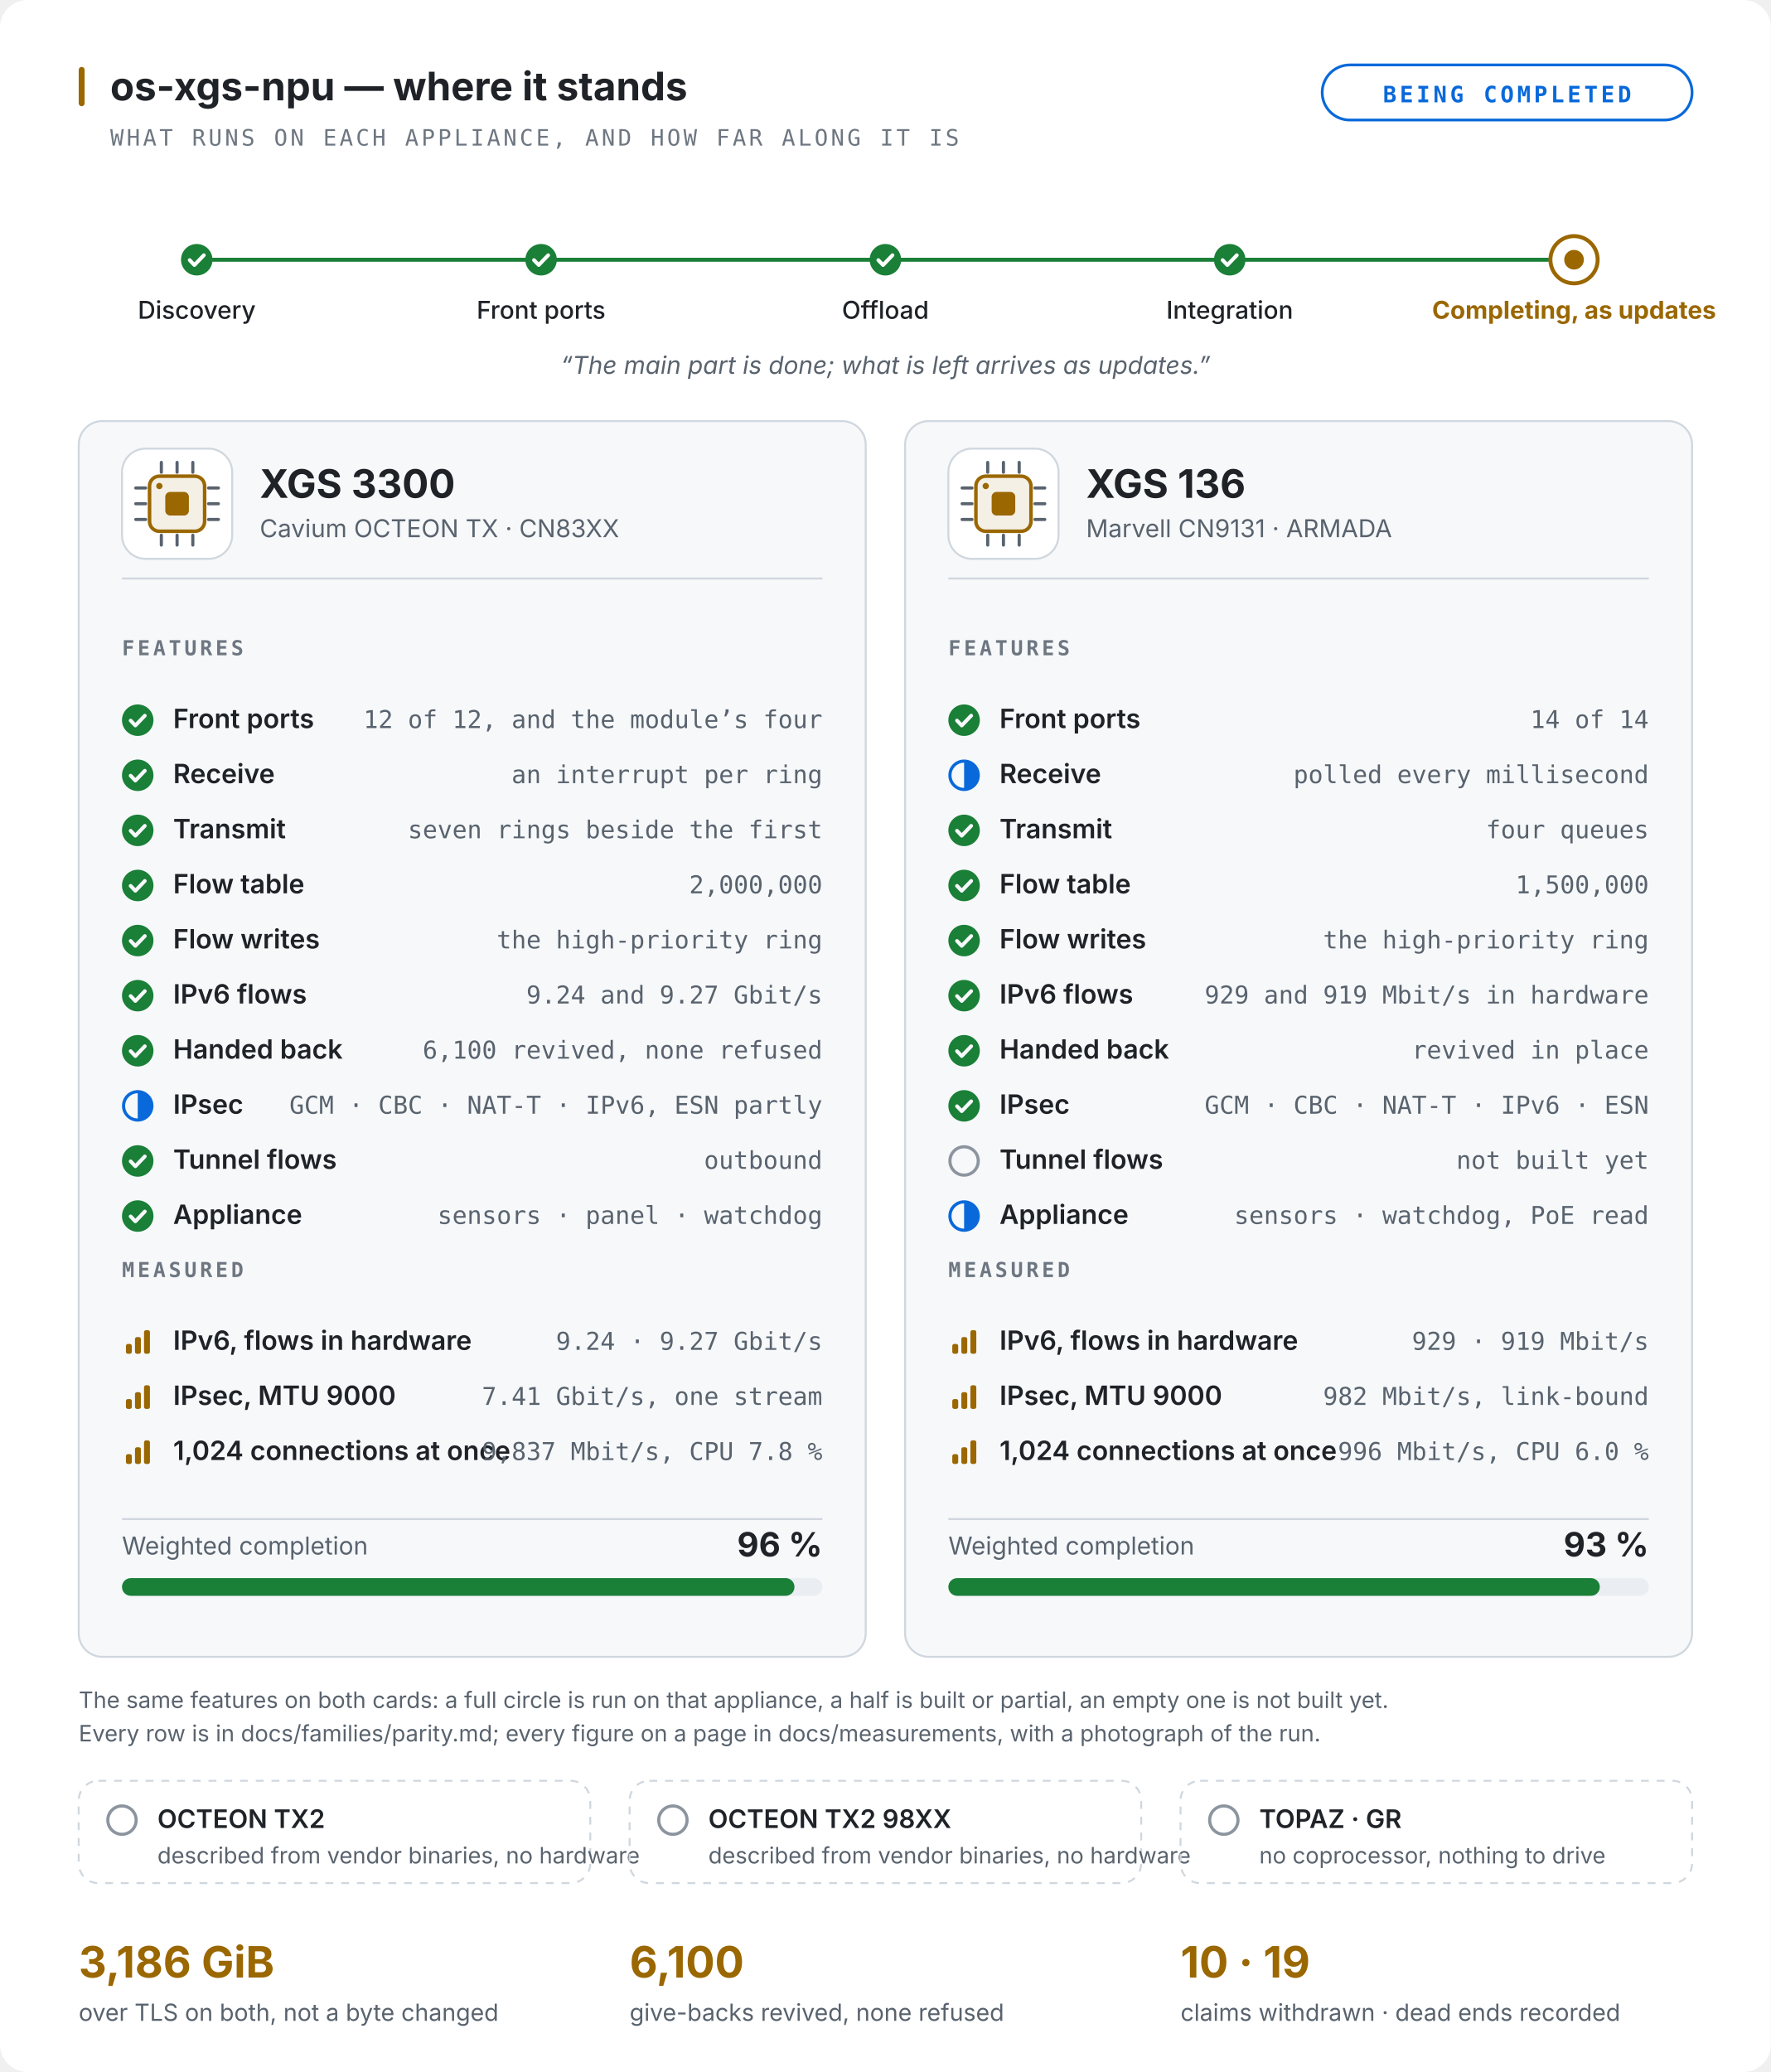
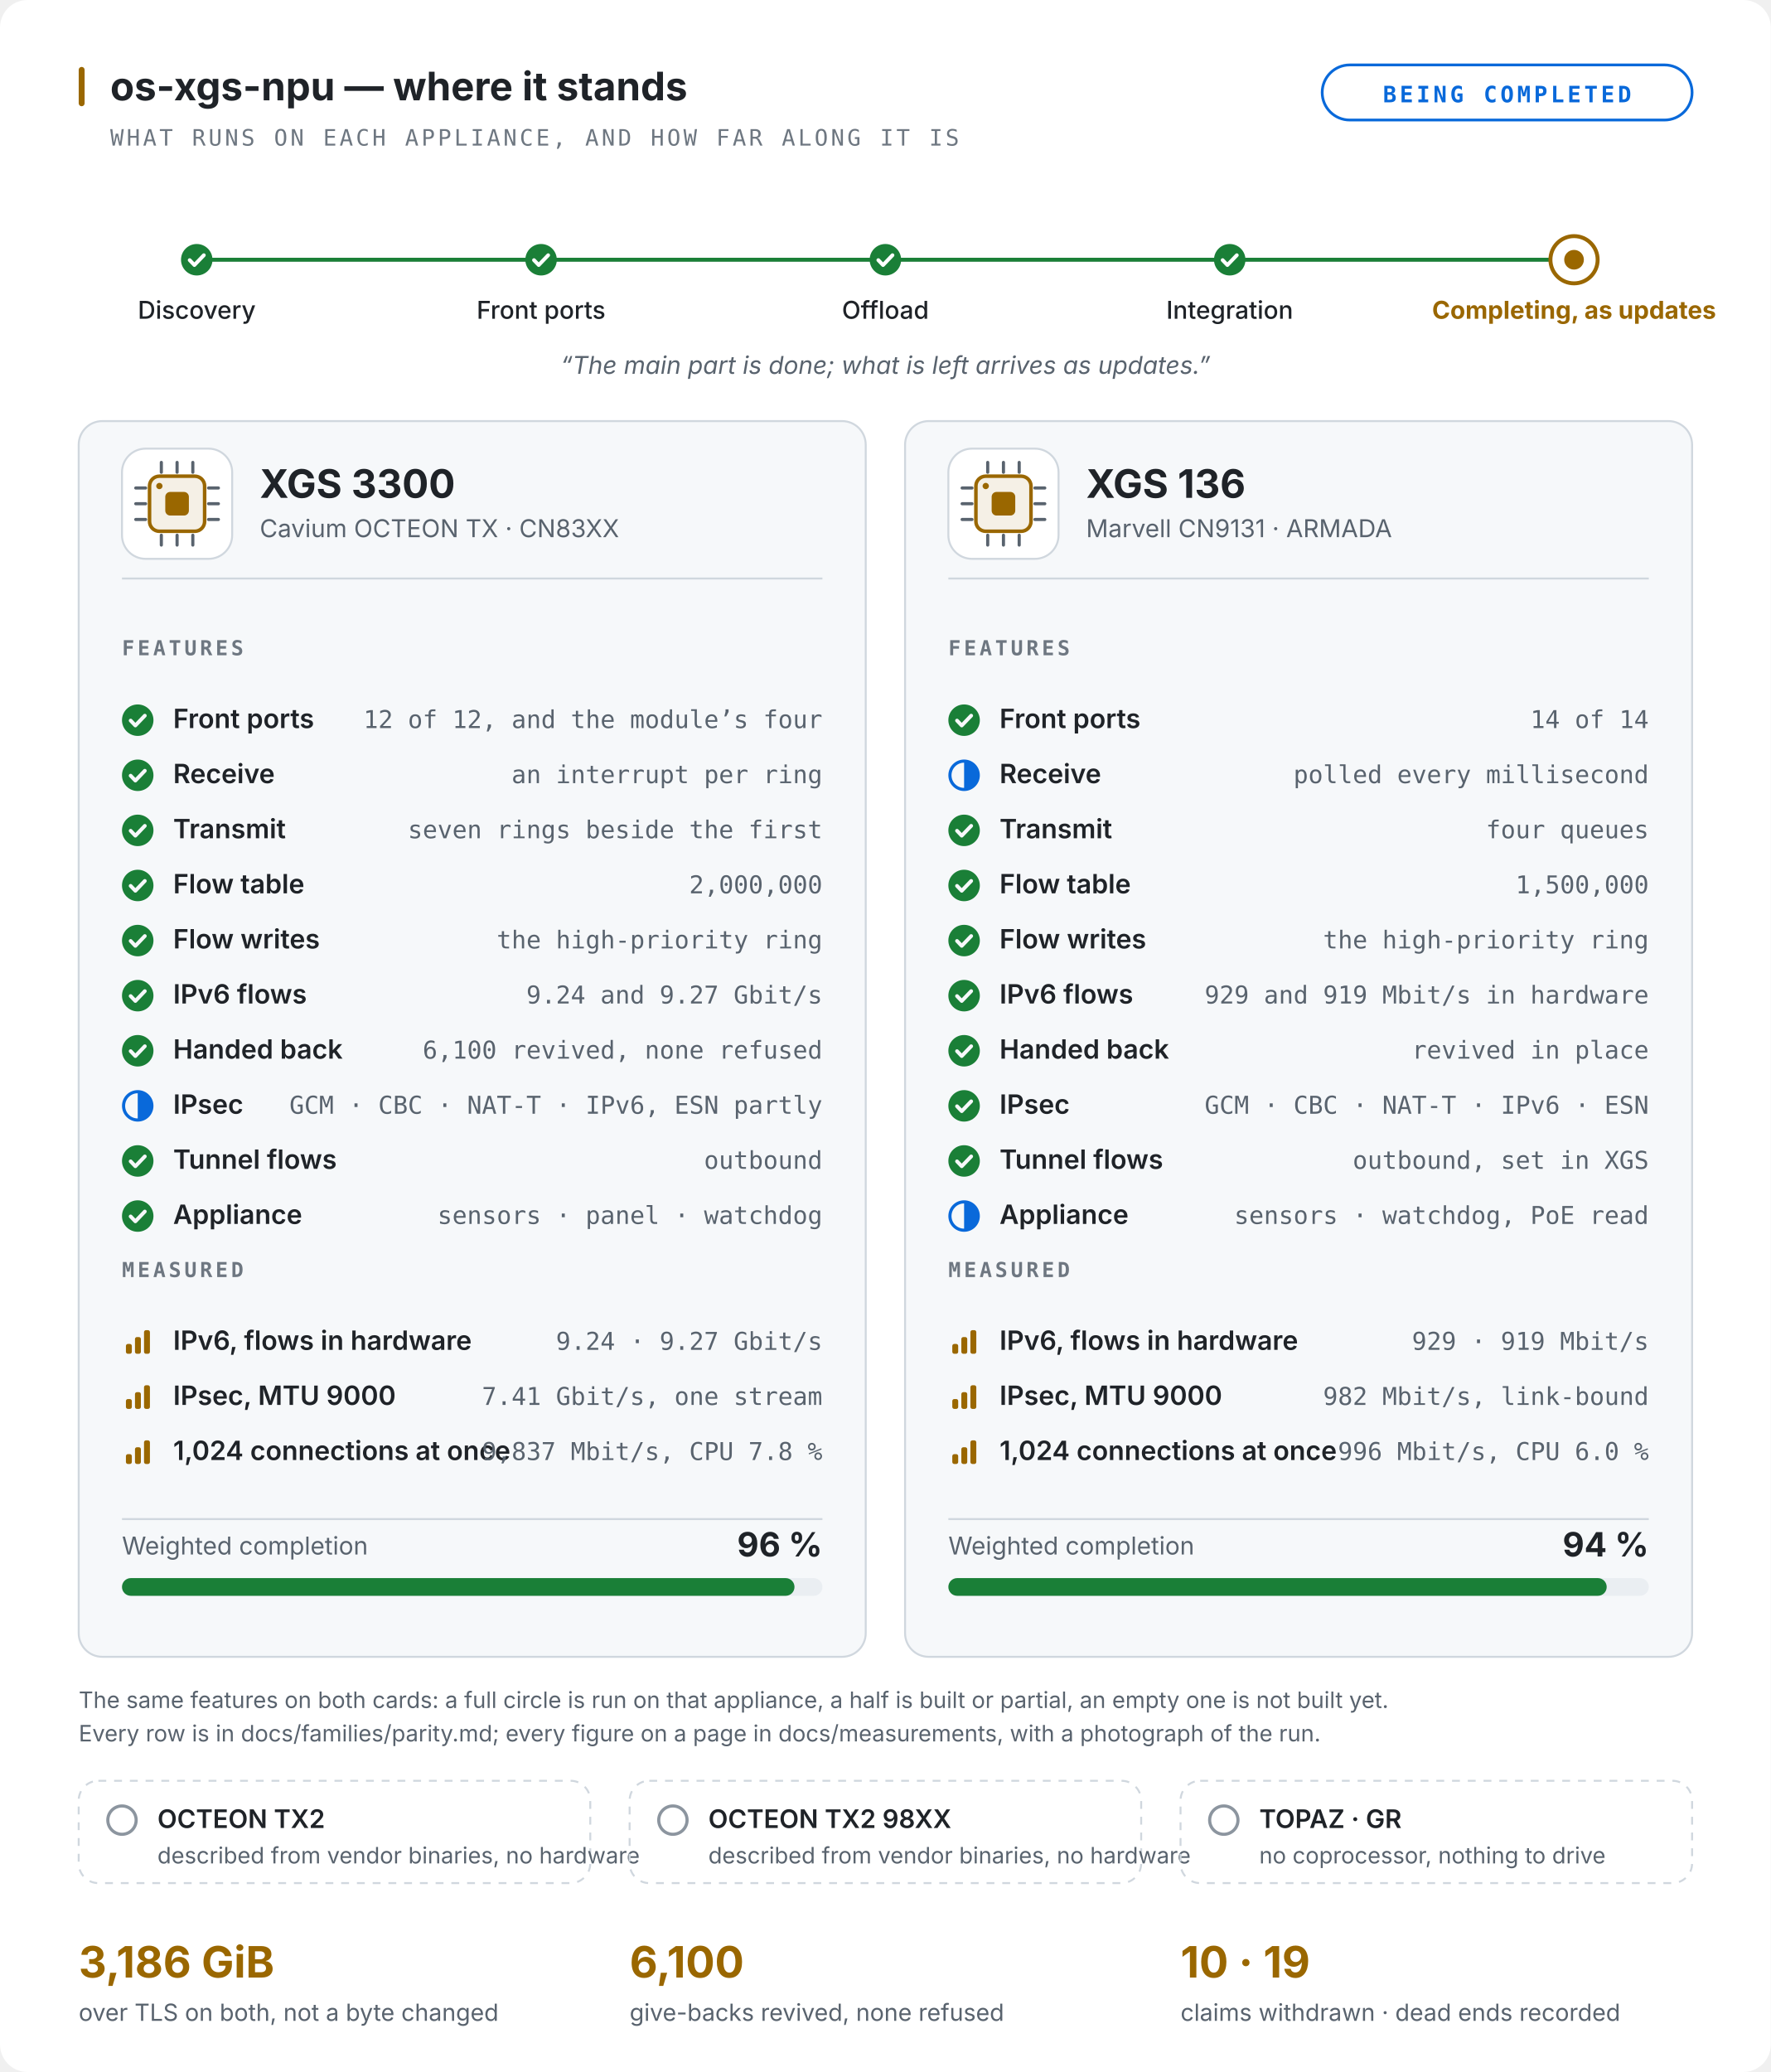
- <svg xmlns="http://www.w3.org/2000/svg" viewBox="0 0 900 1053" width="900" height="1053" role="img" aria-label="os-xgs-npu status. Stage: discovery, front ports, offload and integration done, the work-in-progress notice lifted; what is left being completed as updates. XGS 3300, Cavium OCTEON TX and CN83XX: Front ports: 12 of 12, and the module's four; Receive: an interrupt per ring; Transmit: seven rings beside the first; Flow table: 2,000,000; Flow writes: the high-priority ring; IPv6 flows: 9.24 and 9.27 Gbit/s; Handed back: 6,100 revived, none refused; IPsec: GCM and CBC and NAT-T and IPv6, ESN partly; Tunnel flows: outbound; Appliance: sensors and panel and watchdog; IPv6, flows in hardware: 9.24 and 9.27 Gbit/s; IPsec, MTU 9000: 7.41 Gbit/s, one stream; 1,024 connections at once: 9,837 Mbit/s, CPU 7.8 %; weighted completion 96 per cent. XGS 136, Marvell CN9131 and ARMADA: Front ports: 14 of 14; Receive: polled every millisecond; Transmit: four queues; Flow table: 1,500,000; Flow writes: the high-priority ring; IPv6 flows: 929 and 919 Mbit/s in hardware; Handed back: revived in place; IPsec: GCM and CBC and NAT-T and IPv6 and ESN; Tunnel flows: not built yet; Appliance: sensors and watchdog, PoE read; IPv6, flows in hardware: 929 and 919 Mbit/s; IPsec, MTU 9000: 982 Mbit/s, link-bound; 1,024 connections at once: 996 Mbit/s, CPU 6.0 %; weighted completion 93 per cent. OCTEON TX2 and TX2 98XX described only; TOPAZ and GR have no coprocessor. 3,186 GiB over TLS on both, not a byte changed; 6,100 give-backs revived, none refused; 10 and 19 claims withdrawn and dead ends recorded.">
+ <svg xmlns="http://www.w3.org/2000/svg" viewBox="0 0 900 1053" width="900" height="1053" role="img" aria-label="os-xgs-npu status. Stage: discovery, front ports, offload and integration done, the work-in-progress notice lifted; what is left being completed as updates. XGS 3300, Cavium OCTEON TX and CN83XX: Front ports: 12 of 12, and the module's four; Receive: an interrupt per ring; Transmit: seven rings beside the first; Flow table: 2,000,000; Flow writes: the high-priority ring; IPv6 flows: 9.24 and 9.27 Gbit/s; Handed back: 6,100 revived, none refused; IPsec: GCM and CBC and NAT-T and IPv6, ESN partly; Tunnel flows: outbound; Appliance: sensors and panel and watchdog; IPv6, flows in hardware: 9.24 and 9.27 Gbit/s; IPsec, MTU 9000: 7.41 Gbit/s, one stream; 1,024 connections at once: 9,837 Mbit/s, CPU 7.8 %; weighted completion 96 per cent. XGS 136, Marvell CN9131 and ARMADA: Front ports: 14 of 14; Receive: polled every millisecond; Transmit: four queues; Flow table: 1,500,000; Flow writes: the high-priority ring; IPv6 flows: 929 and 919 Mbit/s in hardware; Handed back: revived in place; IPsec: GCM and CBC and NAT-T and IPv6 and ESN; Tunnel flows: outbound, set in XGS; Appliance: sensors and watchdog, PoE read; IPv6, flows in hardware: 929 and 919 Mbit/s; IPsec, MTU 9000: 982 Mbit/s, link-bound; 1,024 connections at once: 996 Mbit/s, CPU 6.0 %; weighted completion 94 per cent. OCTEON TX2 and TX2 98XX described only; TOPAZ and GR have no coprocessor. 3,186 GiB over TLS on both, not a byte changed; 6,100 give-backs revived, none refused; 10 and 19 claims withdrawn and dead ends recorded.">
  <rect width="900" height="1053" rx="14" fill="#FFFFFF" />
  <rect x="40" y="34" width="3" height="20" rx="1.5" fill="#9A6700" />
  <text x="56" y="51" font-family="ui-sans-serif,-apple-system,Segoe UI,Inter,Helvetica,Arial,sans-serif" font-size="20" font-weight="700" fill="#1F2328" text-anchor="start">os-xgs-npu — where it stands</text>
  <text x="56" y="74" font-family="ui-monospace,SFMono-Regular,Menlo,Consolas,monospace" font-size="11.5" font-weight="400" fill="#6E7781" text-anchor="start" letter-spacing="1.4">WHAT RUNS ON EACH APPLIANCE, AND HOW FAR ALONG IT IS</text>
  <rect x="672" y="33" width="188" height="28" rx="14" fill="none" stroke="#0969DA" stroke-width="1.4" />
  <text x="766" y="52" font-family="ui-monospace,SFMono-Regular,Menlo,Consolas,monospace" font-size="11.5" font-weight="700" fill="#0969DA" text-anchor="middle" letter-spacing="1.6">BEING COMPLETED</text>
  <line x1="100" y1="132" x2="800" y2="132" stroke="#D0D7DE" stroke-width="2" />
  <line x1="100" y1="132" x2="800" y2="132" stroke="#1A7F37" stroke-width="2" />
  <circle cx="100" cy="132" r="8" fill="#1A7F37" />
  <path d="M96.4 132.2 l2.4 2.5 l4.8 -5" fill="none" stroke="#FFFFFF" stroke-width="1.9" stroke-linecap="round" stroke-linejoin="round" />
  <text x="100" y="162" font-family="ui-sans-serif,-apple-system,Segoe UI,Inter,Helvetica,Arial,sans-serif" font-size="12.5" font-weight="500" fill="#1F2328" text-anchor="middle">Discovery</text>
  <circle cx="275" cy="132" r="8" fill="#1A7F37" />
  <path d="M271.4 132.2 l2.4 2.5 l4.8 -5" fill="none" stroke="#FFFFFF" stroke-width="1.9" stroke-linecap="round" stroke-linejoin="round" />
  <text x="275" y="162" font-family="ui-sans-serif,-apple-system,Segoe UI,Inter,Helvetica,Arial,sans-serif" font-size="12.5" font-weight="500" fill="#1F2328" text-anchor="middle">Front ports</text>
  <circle cx="450" cy="132" r="8" fill="#1A7F37" />
  <path d="M446.4 132.2 l2.4 2.5 l4.8 -5" fill="none" stroke="#FFFFFF" stroke-width="1.9" stroke-linecap="round" stroke-linejoin="round" />
  <text x="450" y="162" font-family="ui-sans-serif,-apple-system,Segoe UI,Inter,Helvetica,Arial,sans-serif" font-size="12.5" font-weight="500" fill="#1F2328" text-anchor="middle">Offload</text>
  <circle cx="625" cy="132" r="8" fill="#1A7F37" />
  <path d="M621.4 132.2 l2.4 2.5 l4.8 -5" fill="none" stroke="#FFFFFF" stroke-width="1.9" stroke-linecap="round" stroke-linejoin="round" />
  <text x="625" y="162" font-family="ui-sans-serif,-apple-system,Segoe UI,Inter,Helvetica,Arial,sans-serif" font-size="12.5" font-weight="500" fill="#1F2328" text-anchor="middle">Integration</text>
  <circle cx="800" cy="132" r="12" fill="#FFFFFF" stroke="#9A6700" stroke-width="2" />
  <circle cx="800" cy="132" r="5" fill="#9A6700" />
  <text x="800" y="162" font-family="ui-sans-serif,-apple-system,Segoe UI,Inter,Helvetica,Arial,sans-serif" font-size="12.5" font-weight="700" fill="#9A6700" text-anchor="middle">Completing, as updates</text>
  <text x="450.0" y="190" font-family="ui-sans-serif,-apple-system,Segoe UI,Inter,Helvetica,Arial,sans-serif" font-size="12.5" font-weight="400" fill="#59636E" text-anchor="middle" font-style="italic">“The main part is done; what is left arrives as updates.”</text>
  <rect x="40" y="214" width="400" height="628" rx="12" fill="#F6F8FA" stroke="#D0D7DE" />
  <rect x="62" y="228" width="56" height="56" rx="12" fill="#FFFFFF" stroke="#D0D7DE" />
  <path d="M82.0 240.0 v-5 M82.0 272.0 v5 M74.0 248.0 h-5 M106.0 248.0 h5" stroke="#59636E" stroke-width="1.6" stroke-linecap="round" fill="none" />
  <path d="M90.0 240.0 v-5 M90.0 272.0 v5 M74.0 256.0 h-5 M106.0 256.0 h5" stroke="#59636E" stroke-width="1.6" stroke-linecap="round" fill="none" />
  <path d="M98.0 240.0 v-5 M98.0 272.0 v5 M74.0 264.0 h-5 M106.0 264.0 h5" stroke="#59636E" stroke-width="1.6" stroke-linecap="round" fill="none" />
  <rect x="76.0" y="242.0" width="28" height="28" rx="5" fill="#9A6700" fill-opacity="0.10" stroke="#9A6700" stroke-width="1.8" />
  <rect x="84.0" y="250.0" width="12" height="12" rx="2.5" fill="#9A6700" />
  <circle cx="81.0" cy="247.0" r="1.6" fill="#9A6700" />
  <text x="132" y="253" font-family="ui-sans-serif,-apple-system,Segoe UI,Inter,Helvetica,Arial,sans-serif" font-size="20" font-weight="700" fill="#1F2328" text-anchor="start">XGS 3300</text>
  <text x="132" y="273" font-family="ui-sans-serif,-apple-system,Segoe UI,Inter,Helvetica,Arial,sans-serif" font-size="12.5" font-weight="400" fill="#59636E" text-anchor="start">Cavium OCTEON TX · CN83XX</text>
  <line x1="62" y1="294" x2="418" y2="294" stroke="#D0D7DE" />
  <text x="62" y="333" font-family="ui-monospace,SFMono-Regular,Menlo,Consolas,monospace" font-size="10.5" font-weight="700" fill="#6E7781" text-anchor="start" letter-spacing="1.6">FEATURES</text>
  <circle cx="70" cy="366" r="8" fill="#1A7F37" />
  <path d="M66.4 366.2 l2.4 2.5 l4.8 -5" fill="none" stroke="#F6F8FA" stroke-width="1.9" stroke-linecap="round" stroke-linejoin="round" />
  <text x="88" y="370" font-family="ui-sans-serif,-apple-system,Segoe UI,Inter,Helvetica,Arial,sans-serif" font-size="13.5" font-weight="600" fill="#1F2328" text-anchor="start">Front ports</text>
  <text x="418" y="370" font-family="ui-monospace,SFMono-Regular,Menlo,Consolas,monospace" font-size="12.5" font-weight="400" fill="#59636E" text-anchor="end">12 of 12, and the module’s four</text>
  <circle cx="70" cy="394" r="8" fill="#1A7F37" />
  <path d="M66.4 394.2 l2.4 2.5 l4.8 -5" fill="none" stroke="#F6F8FA" stroke-width="1.9" stroke-linecap="round" stroke-linejoin="round" />
  <text x="88" y="398" font-family="ui-sans-serif,-apple-system,Segoe UI,Inter,Helvetica,Arial,sans-serif" font-size="13.5" font-weight="600" fill="#1F2328" text-anchor="start">Receive</text>
  <text x="418" y="398" font-family="ui-monospace,SFMono-Regular,Menlo,Consolas,monospace" font-size="12.5" font-weight="400" fill="#59636E" text-anchor="end">an interrupt per ring</text>
  <circle cx="70" cy="422" r="8" fill="#1A7F37" />
  <path d="M66.4 422.2 l2.4 2.5 l4.8 -5" fill="none" stroke="#F6F8FA" stroke-width="1.9" stroke-linecap="round" stroke-linejoin="round" />
  <text x="88" y="426" font-family="ui-sans-serif,-apple-system,Segoe UI,Inter,Helvetica,Arial,sans-serif" font-size="13.5" font-weight="600" fill="#1F2328" text-anchor="start">Transmit</text>
  <text x="418" y="426" font-family="ui-monospace,SFMono-Regular,Menlo,Consolas,monospace" font-size="12.5" font-weight="400" fill="#59636E" text-anchor="end">seven rings beside the first</text>
  <circle cx="70" cy="450" r="8" fill="#1A7F37" />
  <path d="M66.4 450.2 l2.4 2.5 l4.8 -5" fill="none" stroke="#F6F8FA" stroke-width="1.9" stroke-linecap="round" stroke-linejoin="round" />
  <text x="88" y="454" font-family="ui-sans-serif,-apple-system,Segoe UI,Inter,Helvetica,Arial,sans-serif" font-size="13.5" font-weight="600" fill="#1F2328" text-anchor="start">Flow table</text>
  <text x="418" y="454" font-family="ui-monospace,SFMono-Regular,Menlo,Consolas,monospace" font-size="12.5" font-weight="400" fill="#59636E" text-anchor="end">2,000,000</text>
  <circle cx="70" cy="478" r="8" fill="#1A7F37" />
  <path d="M66.4 478.2 l2.4 2.5 l4.8 -5" fill="none" stroke="#F6F8FA" stroke-width="1.9" stroke-linecap="round" stroke-linejoin="round" />
  <text x="88" y="482" font-family="ui-sans-serif,-apple-system,Segoe UI,Inter,Helvetica,Arial,sans-serif" font-size="13.5" font-weight="600" fill="#1F2328" text-anchor="start">Flow writes</text>
  <text x="418" y="482" font-family="ui-monospace,SFMono-Regular,Menlo,Consolas,monospace" font-size="12.5" font-weight="400" fill="#59636E" text-anchor="end">the high-priority ring</text>
  <circle cx="70" cy="506" r="8" fill="#1A7F37" />
  <path d="M66.4 506.2 l2.4 2.5 l4.8 -5" fill="none" stroke="#F6F8FA" stroke-width="1.9" stroke-linecap="round" stroke-linejoin="round" />
  <text x="88" y="510" font-family="ui-sans-serif,-apple-system,Segoe UI,Inter,Helvetica,Arial,sans-serif" font-size="13.5" font-weight="600" fill="#1F2328" text-anchor="start">IPv6 flows</text>
  <text x="418" y="510" font-family="ui-monospace,SFMono-Regular,Menlo,Consolas,monospace" font-size="12.5" font-weight="400" fill="#59636E" text-anchor="end">9.24 and 9.27 Gbit/s</text>
  <circle cx="70" cy="534" r="8" fill="#1A7F37" />
  <path d="M66.4 534.2 l2.4 2.5 l4.8 -5" fill="none" stroke="#F6F8FA" stroke-width="1.9" stroke-linecap="round" stroke-linejoin="round" />
  <text x="88" y="538" font-family="ui-sans-serif,-apple-system,Segoe UI,Inter,Helvetica,Arial,sans-serif" font-size="13.5" font-weight="600" fill="#1F2328" text-anchor="start">Handed back</text>
  <text x="418" y="538" font-family="ui-monospace,SFMono-Regular,Menlo,Consolas,monospace" font-size="12.5" font-weight="400" fill="#59636E" text-anchor="end">6,100 revived, none refused</text>
  <circle cx="70" cy="562" r="7.2" fill="none" stroke="#0969DA" stroke-width="1.6" />
  <path d="M70 554.8 A7.2 7.2 0 0 1 70 569.2 Z" fill="#0969DA" />
  <text x="88" y="566" font-family="ui-sans-serif,-apple-system,Segoe UI,Inter,Helvetica,Arial,sans-serif" font-size="13.5" font-weight="600" fill="#1F2328" text-anchor="start">IPsec</text>
  <text x="418" y="566" font-family="ui-monospace,SFMono-Regular,Menlo,Consolas,monospace" font-size="12.5" font-weight="400" fill="#59636E" text-anchor="end">GCM · CBC · NAT-T · IPv6, ESN partly</text>
  <circle cx="70" cy="590" r="8" fill="#1A7F37" />
  <path d="M66.4 590.2 l2.4 2.5 l4.8 -5" fill="none" stroke="#F6F8FA" stroke-width="1.9" stroke-linecap="round" stroke-linejoin="round" />
  <text x="88" y="594" font-family="ui-sans-serif,-apple-system,Segoe UI,Inter,Helvetica,Arial,sans-serif" font-size="13.5" font-weight="600" fill="#1F2328" text-anchor="start">Tunnel flows</text>
  <text x="418" y="594" font-family="ui-monospace,SFMono-Regular,Menlo,Consolas,monospace" font-size="12.5" font-weight="400" fill="#59636E" text-anchor="end">outbound</text>
  <circle cx="70" cy="618" r="8" fill="#1A7F37" />
  <path d="M66.4 618.2 l2.4 2.5 l4.8 -5" fill="none" stroke="#F6F8FA" stroke-width="1.9" stroke-linecap="round" stroke-linejoin="round" />
  <text x="88" y="622" font-family="ui-sans-serif,-apple-system,Segoe UI,Inter,Helvetica,Arial,sans-serif" font-size="13.5" font-weight="600" fill="#1F2328" text-anchor="start">Appliance</text>
  <text x="418" y="622" font-family="ui-monospace,SFMono-Regular,Menlo,Consolas,monospace" font-size="12.5" font-weight="400" fill="#59636E" text-anchor="end">sensors · panel · watchdog</text>
  <text x="62" y="649" font-family="ui-monospace,SFMono-Regular,Menlo,Consolas,monospace" font-size="10.5" font-weight="700" fill="#6E7781" text-anchor="start" letter-spacing="1.6">MEASURED</text>
  <rect x="64.0" y="683" width="3" height="5" rx="1" fill="#9A6700" />
  <rect x="68.6" y="679.5" width="3" height="8.5" rx="1" fill="#9A6700" />
  <rect x="73.2" y="676" width="3" height="12" rx="1" fill="#9A6700" />
  <text x="88" y="686" font-family="ui-sans-serif,-apple-system,Segoe UI,Inter,Helvetica,Arial,sans-serif" font-size="13.5" font-weight="600" fill="#1F2328" text-anchor="start">IPv6, flows in hardware</text>
  <text x="418" y="686" font-family="ui-monospace,SFMono-Regular,Menlo,Consolas,monospace" font-size="12.5" font-weight="400" fill="#59636E" text-anchor="end">9.24 · 9.27 Gbit/s</text>
  <rect x="64.0" y="711" width="3" height="5" rx="1" fill="#9A6700" />
  <rect x="68.6" y="707.5" width="3" height="8.5" rx="1" fill="#9A6700" />
  <rect x="73.2" y="704" width="3" height="12" rx="1" fill="#9A6700" />
  <text x="88" y="714" font-family="ui-sans-serif,-apple-system,Segoe UI,Inter,Helvetica,Arial,sans-serif" font-size="13.5" font-weight="600" fill="#1F2328" text-anchor="start">IPsec, MTU 9000</text>
  <text x="418" y="714" font-family="ui-monospace,SFMono-Regular,Menlo,Consolas,monospace" font-size="12.5" font-weight="400" fill="#59636E" text-anchor="end">7.41 Gbit/s, one stream</text>
  <rect x="64.0" y="739" width="3" height="5" rx="1" fill="#9A6700" />
  <rect x="68.6" y="735.5" width="3" height="8.5" rx="1" fill="#9A6700" />
  <rect x="73.2" y="732" width="3" height="12" rx="1" fill="#9A6700" />
  <text x="88" y="742" font-family="ui-sans-serif,-apple-system,Segoe UI,Inter,Helvetica,Arial,sans-serif" font-size="13.5" font-weight="600" fill="#1F2328" text-anchor="start">1,024 connections at once</text>
  <text x="418" y="742" font-family="ui-monospace,SFMono-Regular,Menlo,Consolas,monospace" font-size="12.5" font-weight="400" fill="#59636E" text-anchor="end">9,837 Mbit/s, CPU 7.8 %</text>
  <line x1="62" y1="772" x2="418" y2="772" stroke="#D0D7DE" />
  <text x="62" y="790" font-family="ui-sans-serif,-apple-system,Segoe UI,Inter,Helvetica,Arial,sans-serif" font-size="12.5" font-weight="400" fill="#59636E" text-anchor="start">Weighted completion</text>
  <text x="418" y="791" font-family="ui-sans-serif,-apple-system,Segoe UI,Inter,Helvetica,Arial,sans-serif" font-size="17" font-weight="700" fill="#1F2328" text-anchor="end">96 %</text>
  <rect x="62" y="802" width="356" height="9" rx="4.5" fill="#EAEEF2" />
  <rect x="62" y="802" width="341.8" height="9" rx="4.5" fill="#1A7F37" />
  <rect x="460" y="214" width="400" height="628" rx="12" fill="#F6F8FA" stroke="#D0D7DE" />
  <rect x="482" y="228" width="56" height="56" rx="12" fill="#FFFFFF" stroke="#D0D7DE" />
  <path d="M502.0 240.0 v-5 M502.0 272.0 v5 M494.0 248.0 h-5 M526.0 248.0 h5" stroke="#59636E" stroke-width="1.6" stroke-linecap="round" fill="none" />
  <path d="M510.0 240.0 v-5 M510.0 272.0 v5 M494.0 256.0 h-5 M526.0 256.0 h5" stroke="#59636E" stroke-width="1.6" stroke-linecap="round" fill="none" />
  <path d="M518.0 240.0 v-5 M518.0 272.0 v5 M494.0 264.0 h-5 M526.0 264.0 h5" stroke="#59636E" stroke-width="1.6" stroke-linecap="round" fill="none" />
  <rect x="496.0" y="242.0" width="28" height="28" rx="5" fill="#9A6700" fill-opacity="0.10" stroke="#9A6700" stroke-width="1.8" />
  <rect x="504.0" y="250.0" width="12" height="12" rx="2.5" fill="#9A6700" />
  <circle cx="501.0" cy="247.0" r="1.6" fill="#9A6700" />
  <text x="552" y="253" font-family="ui-sans-serif,-apple-system,Segoe UI,Inter,Helvetica,Arial,sans-serif" font-size="20" font-weight="700" fill="#1F2328" text-anchor="start">XGS 136</text>
  <text x="552" y="273" font-family="ui-sans-serif,-apple-system,Segoe UI,Inter,Helvetica,Arial,sans-serif" font-size="12.5" font-weight="400" fill="#59636E" text-anchor="start">Marvell CN9131 · ARMADA</text>
  <line x1="482" y1="294" x2="838" y2="294" stroke="#D0D7DE" />
  <text x="482" y="333" font-family="ui-monospace,SFMono-Regular,Menlo,Consolas,monospace" font-size="10.5" font-weight="700" fill="#6E7781" text-anchor="start" letter-spacing="1.6">FEATURES</text>
  <circle cx="490" cy="366" r="8" fill="#1A7F37" />
  <path d="M486.4 366.2 l2.4 2.5 l4.8 -5" fill="none" stroke="#F6F8FA" stroke-width="1.9" stroke-linecap="round" stroke-linejoin="round" />
  <text x="508" y="370" font-family="ui-sans-serif,-apple-system,Segoe UI,Inter,Helvetica,Arial,sans-serif" font-size="13.5" font-weight="600" fill="#1F2328" text-anchor="start">Front ports</text>
  <text x="838" y="370" font-family="ui-monospace,SFMono-Regular,Menlo,Consolas,monospace" font-size="12.5" font-weight="400" fill="#59636E" text-anchor="end">14 of 14</text>
  <circle cx="490" cy="394" r="7.2" fill="none" stroke="#0969DA" stroke-width="1.6" />
  <path d="M490 386.8 A7.2 7.2 0 0 1 490 401.2 Z" fill="#0969DA" />
  <text x="508" y="398" font-family="ui-sans-serif,-apple-system,Segoe UI,Inter,Helvetica,Arial,sans-serif" font-size="13.5" font-weight="600" fill="#1F2328" text-anchor="start">Receive</text>
  <text x="838" y="398" font-family="ui-monospace,SFMono-Regular,Menlo,Consolas,monospace" font-size="12.5" font-weight="400" fill="#59636E" text-anchor="end">polled every millisecond</text>
  <circle cx="490" cy="422" r="8" fill="#1A7F37" />
  <path d="M486.4 422.2 l2.4 2.5 l4.8 -5" fill="none" stroke="#F6F8FA" stroke-width="1.9" stroke-linecap="round" stroke-linejoin="round" />
  <text x="508" y="426" font-family="ui-sans-serif,-apple-system,Segoe UI,Inter,Helvetica,Arial,sans-serif" font-size="13.5" font-weight="600" fill="#1F2328" text-anchor="start">Transmit</text>
  <text x="838" y="426" font-family="ui-monospace,SFMono-Regular,Menlo,Consolas,monospace" font-size="12.5" font-weight="400" fill="#59636E" text-anchor="end">four queues</text>
  <circle cx="490" cy="450" r="8" fill="#1A7F37" />
  <path d="M486.4 450.2 l2.4 2.5 l4.8 -5" fill="none" stroke="#F6F8FA" stroke-width="1.9" stroke-linecap="round" stroke-linejoin="round" />
  <text x="508" y="454" font-family="ui-sans-serif,-apple-system,Segoe UI,Inter,Helvetica,Arial,sans-serif" font-size="13.5" font-weight="600" fill="#1F2328" text-anchor="start">Flow table</text>
  <text x="838" y="454" font-family="ui-monospace,SFMono-Regular,Menlo,Consolas,monospace" font-size="12.5" font-weight="400" fill="#59636E" text-anchor="end">1,500,000</text>
  <circle cx="490" cy="478" r="8" fill="#1A7F37" />
  <path d="M486.4 478.2 l2.4 2.5 l4.8 -5" fill="none" stroke="#F6F8FA" stroke-width="1.9" stroke-linecap="round" stroke-linejoin="round" />
  <text x="508" y="482" font-family="ui-sans-serif,-apple-system,Segoe UI,Inter,Helvetica,Arial,sans-serif" font-size="13.5" font-weight="600" fill="#1F2328" text-anchor="start">Flow writes</text>
  <text x="838" y="482" font-family="ui-monospace,SFMono-Regular,Menlo,Consolas,monospace" font-size="12.5" font-weight="400" fill="#59636E" text-anchor="end">the high-priority ring</text>
  <circle cx="490" cy="506" r="8" fill="#1A7F37" />
  <path d="M486.4 506.2 l2.4 2.5 l4.8 -5" fill="none" stroke="#F6F8FA" stroke-width="1.9" stroke-linecap="round" stroke-linejoin="round" />
  <text x="508" y="510" font-family="ui-sans-serif,-apple-system,Segoe UI,Inter,Helvetica,Arial,sans-serif" font-size="13.5" font-weight="600" fill="#1F2328" text-anchor="start">IPv6 flows</text>
  <text x="838" y="510" font-family="ui-monospace,SFMono-Regular,Menlo,Consolas,monospace" font-size="12.5" font-weight="400" fill="#59636E" text-anchor="end">929 and 919 Mbit/s in hardware</text>
  <circle cx="490" cy="534" r="8" fill="#1A7F37" />
  <path d="M486.4 534.2 l2.4 2.5 l4.8 -5" fill="none" stroke="#F6F8FA" stroke-width="1.9" stroke-linecap="round" stroke-linejoin="round" />
  <text x="508" y="538" font-family="ui-sans-serif,-apple-system,Segoe UI,Inter,Helvetica,Arial,sans-serif" font-size="13.5" font-weight="600" fill="#1F2328" text-anchor="start">Handed back</text>
  <text x="838" y="538" font-family="ui-monospace,SFMono-Regular,Menlo,Consolas,monospace" font-size="12.5" font-weight="400" fill="#59636E" text-anchor="end">revived in place</text>
  <circle cx="490" cy="562" r="8" fill="#1A7F37" />
  <path d="M486.4 562.2 l2.4 2.5 l4.8 -5" fill="none" stroke="#F6F8FA" stroke-width="1.9" stroke-linecap="round" stroke-linejoin="round" />
  <text x="508" y="566" font-family="ui-sans-serif,-apple-system,Segoe UI,Inter,Helvetica,Arial,sans-serif" font-size="13.5" font-weight="600" fill="#1F2328" text-anchor="start">IPsec</text>
  <text x="838" y="566" font-family="ui-monospace,SFMono-Regular,Menlo,Consolas,monospace" font-size="12.5" font-weight="400" fill="#59636E" text-anchor="end">GCM · CBC · NAT-T · IPv6 · ESN</text>
-   <circle cx="490" cy="590" r="7.2" fill="none" stroke="#8C959F" stroke-width="1.6" />
+   <circle cx="490" cy="590" r="8" fill="#1A7F37" />
+   <path d="M486.4 590.2 l2.4 2.5 l4.8 -5" fill="none" stroke="#F6F8FA" stroke-width="1.9" stroke-linecap="round" stroke-linejoin="round" />
  <text x="508" y="594" font-family="ui-sans-serif,-apple-system,Segoe UI,Inter,Helvetica,Arial,sans-serif" font-size="13.5" font-weight="600" fill="#1F2328" text-anchor="start">Tunnel flows</text>
-   <text x="838" y="594" font-family="ui-monospace,SFMono-Regular,Menlo,Consolas,monospace" font-size="12.5" font-weight="400" fill="#59636E" text-anchor="end">not built yet</text>
+   <text x="838" y="594" font-family="ui-monospace,SFMono-Regular,Menlo,Consolas,monospace" font-size="12.5" font-weight="400" fill="#59636E" text-anchor="end">outbound, set in XGS</text>
  <circle cx="490" cy="618" r="7.2" fill="none" stroke="#0969DA" stroke-width="1.6" />
  <path d="M490 610.8 A7.2 7.2 0 0 1 490 625.2 Z" fill="#0969DA" />
  <text x="508" y="622" font-family="ui-sans-serif,-apple-system,Segoe UI,Inter,Helvetica,Arial,sans-serif" font-size="13.5" font-weight="600" fill="#1F2328" text-anchor="start">Appliance</text>
  <text x="838" y="622" font-family="ui-monospace,SFMono-Regular,Menlo,Consolas,monospace" font-size="12.5" font-weight="400" fill="#59636E" text-anchor="end">sensors · watchdog, PoE read</text>
  <text x="482" y="649" font-family="ui-monospace,SFMono-Regular,Menlo,Consolas,monospace" font-size="10.5" font-weight="700" fill="#6E7781" text-anchor="start" letter-spacing="1.6">MEASURED</text>
  <rect x="484.0" y="683" width="3" height="5" rx="1" fill="#9A6700" />
  <rect x="488.6" y="679.5" width="3" height="8.5" rx="1" fill="#9A6700" />
  <rect x="493.2" y="676" width="3" height="12" rx="1" fill="#9A6700" />
  <text x="508" y="686" font-family="ui-sans-serif,-apple-system,Segoe UI,Inter,Helvetica,Arial,sans-serif" font-size="13.5" font-weight="600" fill="#1F2328" text-anchor="start">IPv6, flows in hardware</text>
  <text x="838" y="686" font-family="ui-monospace,SFMono-Regular,Menlo,Consolas,monospace" font-size="12.5" font-weight="400" fill="#59636E" text-anchor="end">929 · 919 Mbit/s</text>
  <rect x="484.0" y="711" width="3" height="5" rx="1" fill="#9A6700" />
  <rect x="488.6" y="707.5" width="3" height="8.5" rx="1" fill="#9A6700" />
  <rect x="493.2" y="704" width="3" height="12" rx="1" fill="#9A6700" />
  <text x="508" y="714" font-family="ui-sans-serif,-apple-system,Segoe UI,Inter,Helvetica,Arial,sans-serif" font-size="13.5" font-weight="600" fill="#1F2328" text-anchor="start">IPsec, MTU 9000</text>
  <text x="838" y="714" font-family="ui-monospace,SFMono-Regular,Menlo,Consolas,monospace" font-size="12.5" font-weight="400" fill="#59636E" text-anchor="end">982 Mbit/s, link-bound</text>
  <rect x="484.0" y="739" width="3" height="5" rx="1" fill="#9A6700" />
  <rect x="488.6" y="735.5" width="3" height="8.5" rx="1" fill="#9A6700" />
  <rect x="493.2" y="732" width="3" height="12" rx="1" fill="#9A6700" />
  <text x="508" y="742" font-family="ui-sans-serif,-apple-system,Segoe UI,Inter,Helvetica,Arial,sans-serif" font-size="13.5" font-weight="600" fill="#1F2328" text-anchor="start">1,024 connections at once</text>
  <text x="838" y="742" font-family="ui-monospace,SFMono-Regular,Menlo,Consolas,monospace" font-size="12.5" font-weight="400" fill="#59636E" text-anchor="end">996 Mbit/s, CPU 6.0 %</text>
  <line x1="482" y1="772" x2="838" y2="772" stroke="#D0D7DE" />
  <text x="482" y="790" font-family="ui-sans-serif,-apple-system,Segoe UI,Inter,Helvetica,Arial,sans-serif" font-size="12.5" font-weight="400" fill="#59636E" text-anchor="start">Weighted completion</text>
-   <text x="838" y="791" font-family="ui-sans-serif,-apple-system,Segoe UI,Inter,Helvetica,Arial,sans-serif" font-size="17" font-weight="700" fill="#1F2328" text-anchor="end">93 %</text>
+   <text x="838" y="791" font-family="ui-sans-serif,-apple-system,Segoe UI,Inter,Helvetica,Arial,sans-serif" font-size="17" font-weight="700" fill="#1F2328" text-anchor="end">94 %</text>
  <rect x="482" y="802" width="356" height="9" rx="4.5" fill="#EAEEF2" />
-   <rect x="482" y="802" width="331.1" height="9" rx="4.5" fill="#1A7F37" />
+   <rect x="482" y="802" width="334.6" height="9" rx="4.5" fill="#1A7F37" />
  <text x="40" y="868" font-family="ui-sans-serif,-apple-system,Segoe UI,Inter,Helvetica,Arial,sans-serif" font-size="11.5" font-weight="400" fill="#59636E" text-anchor="start">The same features on both cards: a full circle is run on that appliance, a half is built or partial, an empty one is not built yet.</text>
  <text x="40" y="885" font-family="ui-sans-serif,-apple-system,Segoe UI,Inter,Helvetica,Arial,sans-serif" font-size="11.5" font-weight="400" fill="#59636E" text-anchor="start">Every row is in docs/families/parity.md; every figure on a page in docs/measurements, with a photograph of the run.</text>
  <rect x="40" y="905" width="260" height="52" rx="10" fill="none" stroke="#D0D7DE" stroke-dasharray="4 4" />
  <circle cx="62" cy="925" r="7.2" fill="none" stroke="#8C959F" stroke-width="1.6" />
  <text x="80" y="929" font-family="ui-sans-serif,-apple-system,Segoe UI,Inter,Helvetica,Arial,sans-serif" font-size="13" font-weight="600" fill="#1F2328" text-anchor="start">OCTEON TX2</text>
  <text x="80" y="947" font-family="ui-sans-serif,-apple-system,Segoe UI,Inter,Helvetica,Arial,sans-serif" font-size="11.5" font-weight="400" fill="#59636E" text-anchor="start">described from vendor binaries, no hardware</text>
  <rect x="320" y="905" width="260" height="52" rx="10" fill="none" stroke="#D0D7DE" stroke-dasharray="4 4" />
  <circle cx="342" cy="925" r="7.2" fill="none" stroke="#8C959F" stroke-width="1.6" />
  <text x="360" y="929" font-family="ui-sans-serif,-apple-system,Segoe UI,Inter,Helvetica,Arial,sans-serif" font-size="13" font-weight="600" fill="#1F2328" text-anchor="start">OCTEON TX2 98XX</text>
  <text x="360" y="947" font-family="ui-sans-serif,-apple-system,Segoe UI,Inter,Helvetica,Arial,sans-serif" font-size="11.5" font-weight="400" fill="#59636E" text-anchor="start">described from vendor binaries, no hardware</text>
  <rect x="600" y="905" width="260" height="52" rx="10" fill="none" stroke="#D0D7DE" stroke-dasharray="4 4" />
  <circle cx="622" cy="925" r="7.2" fill="none" stroke="#8C959F" stroke-width="1.6" />
  <text x="640" y="929" font-family="ui-sans-serif,-apple-system,Segoe UI,Inter,Helvetica,Arial,sans-serif" font-size="13" font-weight="600" fill="#1F2328" text-anchor="start">TOPAZ · GR</text>
  <text x="640" y="947" font-family="ui-sans-serif,-apple-system,Segoe UI,Inter,Helvetica,Arial,sans-serif" font-size="11.5" font-weight="400" fill="#59636E" text-anchor="start">no coprocessor, nothing to drive</text>
  <text x="40" y="1005" font-family="ui-sans-serif,-apple-system,Segoe UI,Inter,Helvetica,Arial,sans-serif" font-size="22" font-weight="700" fill="#9A6700" text-anchor="start">3,186 GiB</text>
  <text x="40" y="1027" font-family="ui-sans-serif,-apple-system,Segoe UI,Inter,Helvetica,Arial,sans-serif" font-size="12" font-weight="400" fill="#59636E" text-anchor="start">over TLS on both, not a byte changed</text>
  <text x="320" y="1005" font-family="ui-sans-serif,-apple-system,Segoe UI,Inter,Helvetica,Arial,sans-serif" font-size="22" font-weight="700" fill="#9A6700" text-anchor="start">6,100</text>
  <text x="320" y="1027" font-family="ui-sans-serif,-apple-system,Segoe UI,Inter,Helvetica,Arial,sans-serif" font-size="12" font-weight="400" fill="#59636E" text-anchor="start">give-backs revived, none refused</text>
  <text x="600" y="1005" font-family="ui-sans-serif,-apple-system,Segoe UI,Inter,Helvetica,Arial,sans-serif" font-size="22" font-weight="700" fill="#9A6700" text-anchor="start">10 · 19</text>
  <text x="600" y="1027" font-family="ui-sans-serif,-apple-system,Segoe UI,Inter,Helvetica,Arial,sans-serif" font-size="12" font-weight="400" fill="#59636E" text-anchor="start">claims withdrawn · dead ends recorded</text>
</svg>
